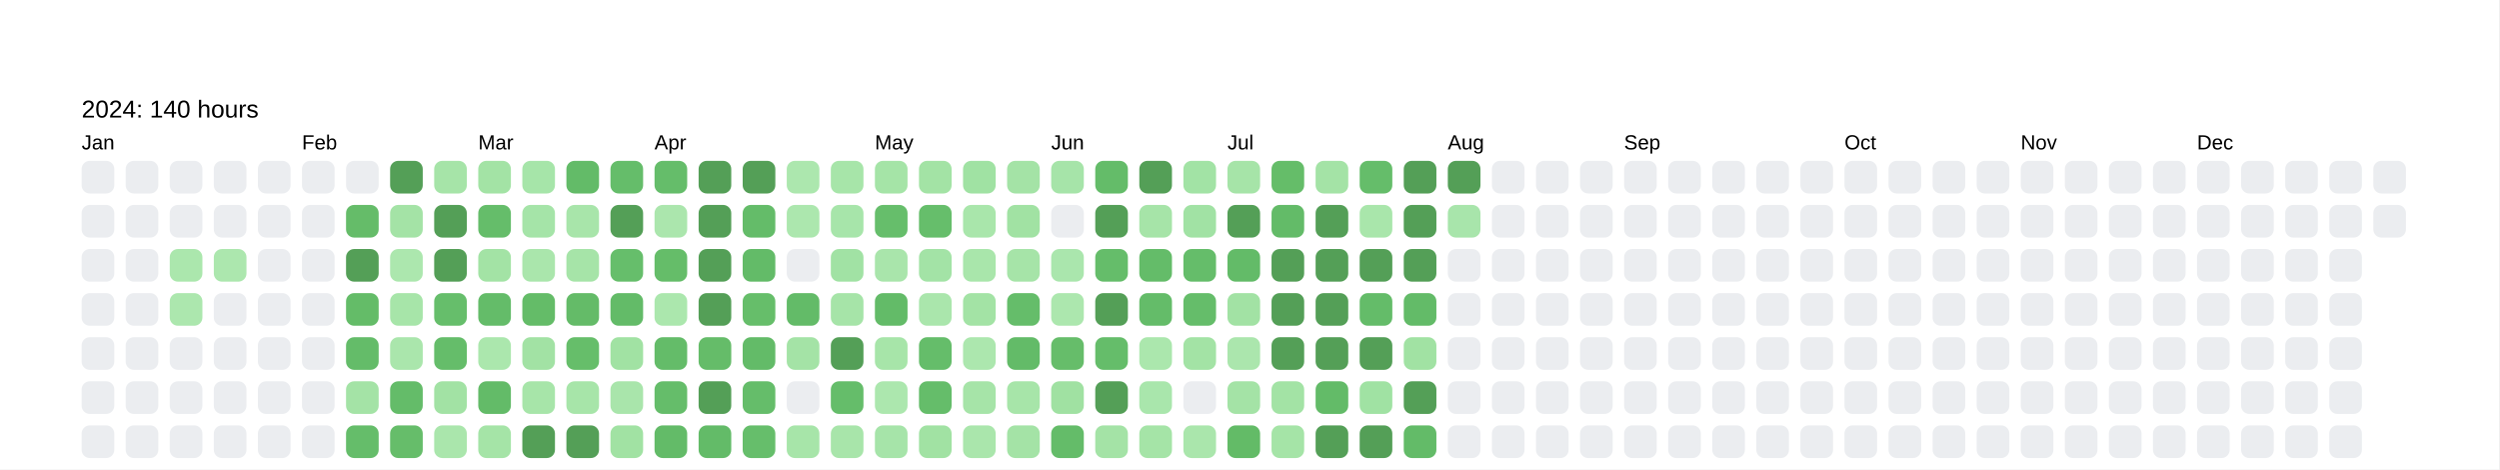
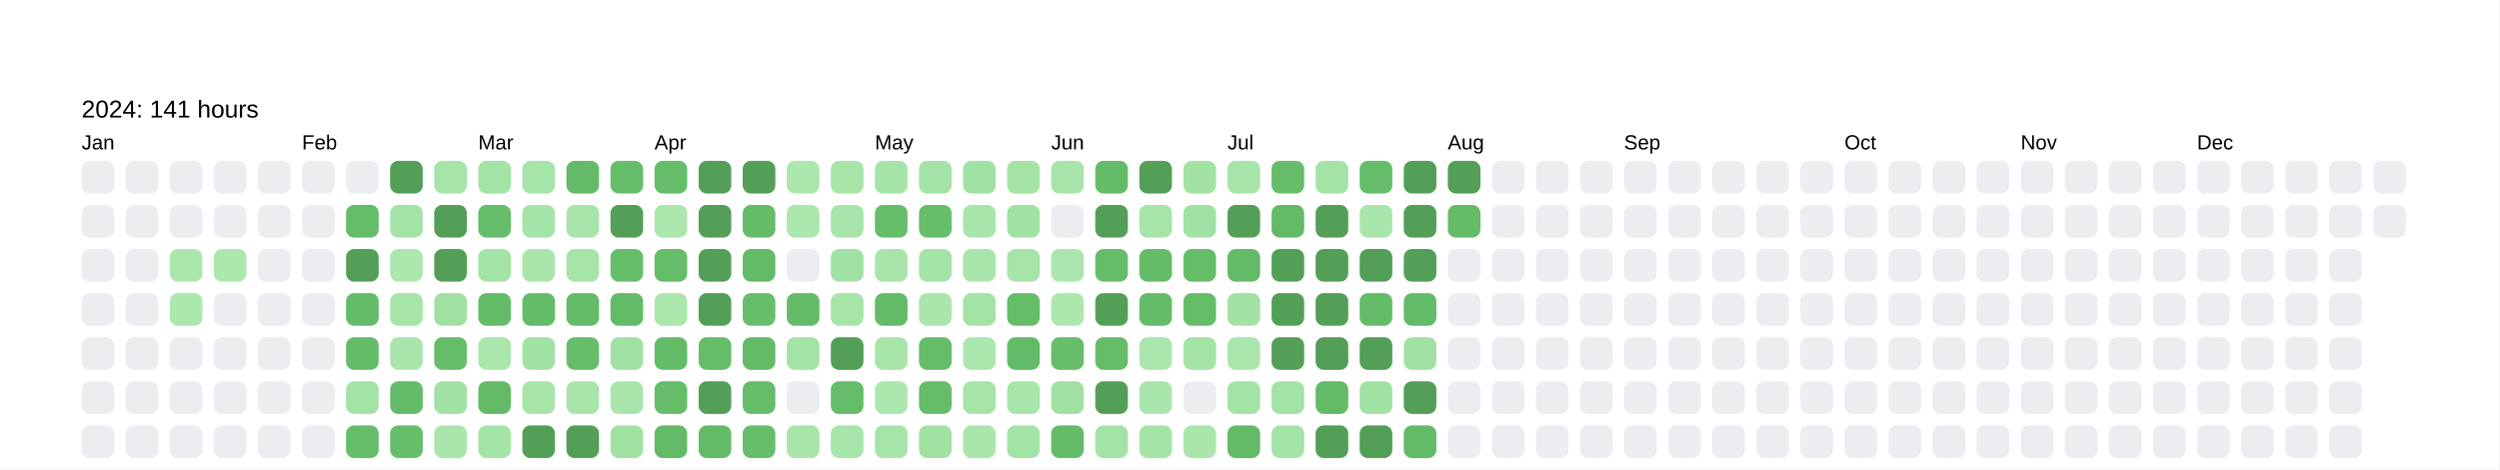
<svg xmlns="http://www.w3.org/2000/svg" baseProfile="full" height="57.5mm" version="1.1" viewBox="0,0,306.2,57.5" width="306.2mm">
  <defs />
  <rect fill="#FFFFFF" height="57.5" width="306.2" x="0" y="0" />
  <text fill="#000000" style="font-size:6px; font-family:Arial; font-weight:bold;" x="10" y="10" />
-   <text fill="#000000" style="font-size:3px; font-family:Arial;" x="10" y="14.4">2024: 140 hours</text>
+   <text fill="#000000" style="font-size:3px; font-family:Arial;" x="10" y="14.4">2024: 141 hours</text>
  <text fill="#000000" style="font-size:2.5px; font-family:Arial" x="10" y="18.3">Jan</text>
  <rect fill="#EBEDF0" height="4" rx="1" ry="1" width="4" x="10" y="19.7" />
  <rect fill="#EBEDF0" height="4" rx="1" ry="1" width="4" x="10" y="25.1" />
  <rect fill="#EBEDF0" height="4" rx="1" ry="1" width="4" x="10" y="30.5" />
  <rect fill="#EBEDF0" height="4" rx="1" ry="1" width="4" x="10" y="35.9" />
  <rect fill="#EBEDF0" height="4" rx="1" ry="1" width="4" x="10" y="41.3" />
  <rect fill="#EBEDF0" height="4" rx="1" ry="1" width="4" x="10" y="46.7" />
  <rect fill="#EBEDF0" height="4" rx="1" ry="1" width="4" x="10" y="52.1" />
  <rect fill="#EBEDF0" height="4" rx="1" ry="1" width="4" x="15.4" y="19.7" />
  <rect fill="#EBEDF0" height="4" rx="1" ry="1" width="4" x="15.4" y="25.1" />
  <rect fill="#EBEDF0" height="4" rx="1" ry="1" width="4" x="15.4" y="30.5" />
  <rect fill="#EBEDF0" height="4" rx="1" ry="1" width="4" x="15.4" y="35.9" />
  <rect fill="#EBEDF0" height="4" rx="1" ry="1" width="4" x="15.4" y="41.3" />
  <rect fill="#EBEDF0" height="4" rx="1" ry="1" width="4" x="15.4" y="46.7" />
  <rect fill="#EBEDF0" height="4" rx="1" ry="1" width="4" x="15.4" y="52.1" />
  <rect fill="#EBEDF0" height="4" rx="1" ry="1" width="4" x="20.8" y="19.7" />
  <rect fill="#EBEDF0" height="4" rx="1" ry="1" width="4" x="20.8" y="25.1" />
  <rect fill="#abe7ad" height="4" rx="1" ry="1" width="4" x="20.8" y="30.5" />
  <rect fill="#ace7ae" height="4" rx="1" ry="1" width="4" x="20.8" y="35.9" />
  <rect fill="#EBEDF0" height="4" rx="1" ry="1" width="4" x="20.8" y="41.3" />
  <rect fill="#EBEDF0" height="4" rx="1" ry="1" width="4" x="20.8" y="46.7" />
  <rect fill="#EBEDF0" height="4" rx="1" ry="1" width="4" x="20.8" y="52.1" />
  <rect fill="#EBEDF0" height="4" rx="1" ry="1" width="4" x="26.2" y="19.7" />
  <rect fill="#EBEDF0" height="4" rx="1" ry="1" width="4" x="26.2" y="25.1" />
  <rect fill="#ace7ae" height="4" rx="1" ry="1" width="4" x="26.2" y="30.5" />
  <rect fill="#EBEDF0" height="4" rx="1" ry="1" width="4" x="26.2" y="35.9" />
  <rect fill="#EBEDF0" height="4" rx="1" ry="1" width="4" x="26.2" y="41.3" />
  <rect fill="#EBEDF0" height="4" rx="1" ry="1" width="4" x="26.2" y="46.7" />
  <rect fill="#EBEDF0" height="4" rx="1" ry="1" width="4" x="26.2" y="52.1" />
  <rect fill="#EBEDF0" height="4" rx="1" ry="1" width="4" x="31.6" y="19.7" />
  <rect fill="#EBEDF0" height="4" rx="1" ry="1" width="4" x="31.6" y="25.1" />
  <rect fill="#EBEDF0" height="4" rx="1" ry="1" width="4" x="31.6" y="30.5" />
  <rect fill="#EBEDF0" height="4" rx="1" ry="1" width="4" x="31.6" y="35.9" />
  <rect fill="#EBEDF0" height="4" rx="1" ry="1" width="4" x="31.6" y="41.3" />
  <rect fill="#EBEDF0" height="4" rx="1" ry="1" width="4" x="31.6" y="46.7" />
  <rect fill="#EBEDF0" height="4" rx="1" ry="1" width="4" x="31.6" y="52.1" />
  <text fill="#000000" style="font-size:2.5px; font-family:Arial" x="37.0" y="18.3">Feb</text>
  <rect fill="#EBEDF0" height="4" rx="1" ry="1" width="4" x="37.0" y="19.7" />
  <rect fill="#EBEDF0" height="4" rx="1" ry="1" width="4" x="37.0" y="25.1" />
  <rect fill="#EBEDF0" height="4" rx="1" ry="1" width="4" x="37.0" y="30.5" />
  <rect fill="#EBEDF0" height="4" rx="1" ry="1" width="4" x="37.0" y="35.9" />
  <rect fill="#EBEDF0" height="4" rx="1" ry="1" width="4" x="37.0" y="41.3" />
  <rect fill="#EBEDF0" height="4" rx="1" ry="1" width="4" x="37.0" y="46.7" />
  <rect fill="#EBEDF0" height="4" rx="1" ry="1" width="4" x="37.0" y="52.1" />
  <rect fill="#EBEDF0" height="4" rx="1" ry="1" width="4" x="42.4" y="19.7" />
  <rect fill="#65bc69" height="4" rx="1" ry="1" width="4" x="42.4" y="25.1" />
  <rect fill="#549F57" height="4" rx="1" ry="1" width="4" x="42.4" y="30.5" />
  <rect fill="#64bc68" height="4" rx="1" ry="1" width="4" x="42.4" y="35.9" />
  <rect fill="#64bc69" height="4" rx="1" ry="1" width="4" x="42.4" y="41.3" />
  <rect fill="#a4e3a6" height="4" rx="1" ry="1" width="4" x="42.4" y="46.7" />
  <rect fill="#65bd6a" height="4" rx="1" ry="1" width="4" x="42.4" y="52.1" />
  <rect fill="#549F57" height="4" rx="1" ry="1" width="4" x="47.8" y="19.7" />
  <rect fill="#a4e3a6" height="4" rx="1" ry="1" width="4" x="47.8" y="25.1" />
  <rect fill="#ace7ae" height="4" rx="1" ry="1" width="4" x="47.8" y="30.5" />
  <rect fill="#a7e5a9" height="4" rx="1" ry="1" width="4" x="47.8" y="35.9" />
  <rect fill="#aae6ac" height="4" rx="1" ry="1" width="4" x="47.8" y="41.3" />
  <rect fill="#64bc69" height="4" rx="1" ry="1" width="4" x="47.8" y="46.7" />
  <rect fill="#66bd6a" height="4" rx="1" ry="1" width="4" x="47.8" y="52.1" />
  <rect fill="#a6e4a8" height="4" rx="1" ry="1" width="4" x="53.2" y="19.7" />
  <rect fill="#549F57" height="4" rx="1" ry="1" width="4" x="53.2" y="25.1" />
  <rect fill="#549F57" height="4" rx="1" ry="1" width="4" x="53.2" y="30.5" />
-   <rect fill="#66be6b" height="4" rx="1" ry="1" width="4" x="53.2" y="35.9" />
+   <rect fill="#a0e1a2" height="4" rx="1" ry="1" width="4" x="53.2" y="35.9" />
  <rect fill="#65bd6a" height="4" rx="1" ry="1" width="4" x="53.2" y="41.3" />
  <rect fill="#a2e2a4" height="4" rx="1" ry="1" width="4" x="53.2" y="46.7" />
  <rect fill="#aae6ac" height="4" rx="1" ry="1" width="4" x="53.2" y="52.1" />
  <text fill="#000000" style="font-size:2.5px; font-family:Arial" x="58.6" y="18.3">Mar</text>
  <rect fill="#a3e3a5" height="4" rx="1" ry="1" width="4" x="58.6" y="19.7" />
  <rect fill="#65bd6a" height="4" rx="1" ry="1" width="4" x="58.6" y="25.1" />
  <rect fill="#a3e3a5" height="4" rx="1" ry="1" width="4" x="58.6" y="30.5" />
  <rect fill="#64bc69" height="4" rx="1" ry="1" width="4" x="58.6" y="35.9" />
  <rect fill="#abe7ad" height="4" rx="1" ry="1" width="4" x="58.6" y="41.3" />
  <rect fill="#63bb68" height="4" rx="1" ry="1" width="4" x="58.6" y="46.7" />
  <rect fill="#a5e4a7" height="4" rx="1" ry="1" width="4" x="58.6" y="52.1" />
  <rect fill="#a6e5a9" height="4" rx="1" ry="1" width="4" x="64" y="19.7" />
  <rect fill="#a5e4a8" height="4" rx="1" ry="1" width="4" x="64" y="25.1" />
  <rect fill="#aae6ac" height="4" rx="1" ry="1" width="4" x="64" y="30.5" />
  <rect fill="#64bc68" height="4" rx="1" ry="1" width="4" x="64" y="35.9" />
  <rect fill="#a2e2a4" height="4" rx="1" ry="1" width="4" x="64" y="41.3" />
  <rect fill="#a7e5a9" height="4" rx="1" ry="1" width="4" x="64" y="46.7" />
  <rect fill="#549F57" height="4" rx="1" ry="1" width="4" x="64" y="52.1" />
  <rect fill="#63bb68" height="4" rx="1" ry="1" width="4" x="69.4" y="19.7" />
  <rect fill="#a8e5aa" height="4" rx="1" ry="1" width="4" x="69.4" y="25.1" />
  <rect fill="#a6e4a8" height="4" rx="1" ry="1" width="4" x="69.4" y="30.5" />
  <rect fill="#64bb68" height="4" rx="1" ry="1" width="4" x="69.4" y="35.9" />
  <rect fill="#66be6a" height="4" rx="1" ry="1" width="4" x="69.4" y="41.3" />
  <rect fill="#a7e5a9" height="4" rx="1" ry="1" width="4" x="69.4" y="46.7" />
  <rect fill="#549F57" height="4" rx="1" ry="1" width="4" x="69.4" y="52.1" />
  <rect fill="#65bd6a" height="4" rx="1" ry="1" width="4" x="74.8" y="19.7" />
  <rect fill="#549F57" height="4" rx="1" ry="1" width="4" x="74.8" y="25.1" />
  <rect fill="#66be6b" height="4" rx="1" ry="1" width="4" x="74.8" y="30.5" />
  <rect fill="#63bb68" height="4" rx="1" ry="1" width="4" x="74.8" y="35.9" />
  <rect fill="#a1e2a3" height="4" rx="1" ry="1" width="4" x="74.8" y="41.3" />
  <rect fill="#a9e5ab" height="4" rx="1" ry="1" width="4" x="74.8" y="46.7" />
  <rect fill="#a1e2a3" height="4" rx="1" ry="1" width="4" x="74.8" y="52.1" />
  <text fill="#000000" style="font-size:2.5px; font-family:Arial" x="80.2" y="18.3">Apr</text>
  <rect fill="#65bd6a" height="4" rx="1" ry="1" width="4" x="80.2" y="19.7" />
  <rect fill="#abe6ad" height="4" rx="1" ry="1" width="4" x="80.2" y="25.1" />
  <rect fill="#65bd69" height="4" rx="1" ry="1" width="4" x="80.2" y="30.5" />
  <rect fill="#abe7ad" height="4" rx="1" ry="1" width="4" x="80.2" y="35.9" />
  <rect fill="#64bc69" height="4" rx="1" ry="1" width="4" x="80.2" y="41.3" />
  <rect fill="#65bd6a" height="4" rx="1" ry="1" width="4" x="80.2" y="46.7" />
  <rect fill="#63bb68" height="4" rx="1" ry="1" width="4" x="80.2" y="52.1" />
  <rect fill="#549F57" height="4" rx="1" ry="1" width="4" x="85.6" y="19.7" />
  <rect fill="#549F57" height="4" rx="1" ry="1" width="4" x="85.6" y="25.1" />
  <rect fill="#549F57" height="4" rx="1" ry="1" width="4" x="85.6" y="30.5" />
  <rect fill="#549F57" height="4" rx="1" ry="1" width="4" x="85.6" y="35.9" />
  <rect fill="#65bc69" height="4" rx="1" ry="1" width="4" x="85.6" y="41.3" />
  <rect fill="#549F57" height="4" rx="1" ry="1" width="4" x="85.6" y="46.7" />
  <rect fill="#63bb68" height="4" rx="1" ry="1" width="4" x="85.6" y="52.1" />
  <rect fill="#549F57" height="4" rx="1" ry="1" width="4" x="91" y="19.7" />
  <rect fill="#64bc69" height="4" rx="1" ry="1" width="4" x="91" y="25.1" />
  <rect fill="#63bb68" height="4" rx="1" ry="1" width="4" x="91" y="30.5" />
  <rect fill="#66be6a" height="4" rx="1" ry="1" width="4" x="91" y="35.9" />
  <rect fill="#63bb68" height="4" rx="1" ry="1" width="4" x="91" y="41.3" />
  <rect fill="#65bd6a" height="4" rx="1" ry="1" width="4" x="91" y="46.7" />
  <rect fill="#66be6b" height="4" rx="1" ry="1" width="4" x="91" y="52.1" />
  <rect fill="#ace7ae" height="4" rx="1" ry="1" width="4" x="96.4" y="19.7" />
  <rect fill="#ace7ae" height="4" rx="1" ry="1" width="4" x="96.4" y="25.1" />
  <rect fill="#EBEDF0" height="4" rx="1" ry="1" width="4" x="96.4" y="30.5" />
  <rect fill="#63bb68" height="4" rx="1" ry="1" width="4" x="96.4" y="35.9" />
  <rect fill="#a4e3a6" height="4" rx="1" ry="1" width="4" x="96.4" y="41.3" />
  <rect fill="#EBEDF0" height="4" rx="1" ry="1" width="4" x="96.4" y="46.7" />
  <rect fill="#a7e5a9" height="4" rx="1" ry="1" width="4" x="96.4" y="52.1" />
  <rect fill="#a7e5a9" height="4" rx="1" ry="1" width="4" x="101.8" y="19.7" />
  <rect fill="#a7e5aa" height="4" rx="1" ry="1" width="4" x="101.8" y="25.1" />
  <rect fill="#a1e2a4" height="4" rx="1" ry="1" width="4" x="101.8" y="30.5" />
  <rect fill="#a6e4a8" height="4" rx="1" ry="1" width="4" x="101.8" y="35.9" />
  <rect fill="#549F57" height="4" rx="1" ry="1" width="4" x="101.8" y="41.3" />
  <rect fill="#65bd6a" height="4" rx="1" ry="1" width="4" x="101.8" y="46.7" />
  <rect fill="#a8e5aa" height="4" rx="1" ry="1" width="4" x="101.8" y="52.1" />
  <text fill="#000000" style="font-size:2.5px; font-family:Arial" x="107.2" y="18.3">May</text>
  <rect fill="#a5e4a7" height="4" rx="1" ry="1" width="4" x="107.2" y="19.7" />
  <rect fill="#66be6b" height="4" rx="1" ry="1" width="4" x="107.2" y="25.1" />
  <rect fill="#a9e5ab" height="4" rx="1" ry="1" width="4" x="107.2" y="30.5" />
  <rect fill="#63bb68" height="4" rx="1" ry="1" width="4" x="107.2" y="35.9" />
  <rect fill="#a7e5a9" height="4" rx="1" ry="1" width="4" x="107.2" y="41.3" />
  <rect fill="#ace7ae" height="4" rx="1" ry="1" width="4" x="107.2" y="46.7" />
  <rect fill="#a6e4a9" height="4" rx="1" ry="1" width="4" x="107.2" y="52.1" />
  <rect fill="#a3e3a5" height="4" rx="1" ry="1" width="4" x="112.6" y="19.7" />
  <rect fill="#66be6b" height="4" rx="1" ry="1" width="4" x="112.6" y="25.1" />
  <rect fill="#a3e3a6" height="4" rx="1" ry="1" width="4" x="112.6" y="30.5" />
  <rect fill="#aae6ac" height="4" rx="1" ry="1" width="4" x="112.6" y="35.9" />
  <rect fill="#65bd6a" height="4" rx="1" ry="1" width="4" x="112.6" y="41.3" />
  <rect fill="#65bd6a" height="4" rx="1" ry="1" width="4" x="112.6" y="46.7" />
  <rect fill="#a1e2a3" height="4" rx="1" ry="1" width="4" x="112.6" y="52.1" />
  <rect fill="#a0e2a3" height="4" rx="1" ry="1" width="4" x="118" y="19.7" />
  <rect fill="#a9e6ab" height="4" rx="1" ry="1" width="4" x="118" y="25.1" />
  <rect fill="#a9e6ab" height="4" rx="1" ry="1" width="4" x="118" y="30.5" />
  <rect fill="#a3e3a5" height="4" rx="1" ry="1" width="4" x="118" y="35.9" />
  <rect fill="#ace7ae" height="4" rx="1" ry="1" width="4" x="118" y="41.3" />
  <rect fill="#a6e4a8" height="4" rx="1" ry="1" width="4" x="118" y="46.7" />
  <rect fill="#aae6ac" height="4" rx="1" ry="1" width="4" x="118" y="52.1" />
  <rect fill="#a4e3a6" height="4" rx="1" ry="1" width="4" x="123.4" y="19.7" />
  <rect fill="#a1e2a3" height="4" rx="1" ry="1" width="4" x="123.4" y="25.1" />
  <rect fill="#a6e4a8" height="4" rx="1" ry="1" width="4" x="123.4" y="30.5" />
  <rect fill="#65bd6a" height="4" rx="1" ry="1" width="4" x="123.4" y="35.9" />
  <rect fill="#63bb68" height="4" rx="1" ry="1" width="4" x="123.4" y="41.3" />
  <rect fill="#a7e5a9" height="4" rx="1" ry="1" width="4" x="123.4" y="46.7" />
  <rect fill="#a4e3a6" height="4" rx="1" ry="1" width="4" x="123.4" y="52.1" />
  <text fill="#000000" style="font-size:2.5px; font-family:Arial" x="128.8" y="18.3">Jun</text>
  <rect fill="#a6e4a9" height="4" rx="1" ry="1" width="4" x="128.8" y="19.7" />
  <rect fill="#EBEDF0" height="4" rx="1" ry="1" width="4" x="128.8" y="25.1" />
  <rect fill="#aae6ad" height="4" rx="1" ry="1" width="4" x="128.8" y="30.5" />
  <rect fill="#ace7ae" height="4" rx="1" ry="1" width="4" x="128.8" y="35.9" />
  <rect fill="#66bd6a" height="4" rx="1" ry="1" width="4" x="128.8" y="41.3" />
  <rect fill="#a0e1a2" height="4" rx="1" ry="1" width="4" x="128.8" y="46.7" />
  <rect fill="#64bc69" height="4" rx="1" ry="1" width="4" x="128.8" y="52.1" />
  <rect fill="#64bc69" height="4" rx="1" ry="1" width="4" x="134.2" y="19.7" />
  <rect fill="#549F57" height="4" rx="1" ry="1" width="4" x="134.2" y="25.1" />
  <rect fill="#65bd6a" height="4" rx="1" ry="1" width="4" x="134.2" y="30.5" />
  <rect fill="#549F57" height="4" rx="1" ry="1" width="4" x="134.2" y="35.9" />
  <rect fill="#65bd6a" height="4" rx="1" ry="1" width="4" x="134.2" y="41.3" />
  <rect fill="#549F57" height="4" rx="1" ry="1" width="4" x="134.2" y="46.7" />
  <rect fill="#a4e3a6" height="4" rx="1" ry="1" width="4" x="134.2" y="52.1" />
  <rect fill="#549F57" height="4" rx="1" ry="1" width="4" x="139.6" y="19.7" />
  <rect fill="#a6e4a8" height="4" rx="1" ry="1" width="4" x="139.6" y="25.1" />
  <rect fill="#64bc69" height="4" rx="1" ry="1" width="4" x="139.6" y="30.5" />
  <rect fill="#64bc69" height="4" rx="1" ry="1" width="4" x="139.6" y="35.9" />
  <rect fill="#abe7ad" height="4" rx="1" ry="1" width="4" x="139.6" y="41.3" />
  <rect fill="#a9e6ac" height="4" rx="1" ry="1" width="4" x="139.6" y="46.7" />
  <rect fill="#a5e4a7" height="4" rx="1" ry="1" width="4" x="139.6" y="52.1" />
  <rect fill="#a2e3a5" height="4" rx="1" ry="1" width="4" x="145" y="19.7" />
  <rect fill="#a1e2a4" height="4" rx="1" ry="1" width="4" x="145" y="25.1" />
  <rect fill="#65bd6a" height="4" rx="1" ry="1" width="4" x="145" y="30.5" />
  <rect fill="#65bd6a" height="4" rx="1" ry="1" width="4" x="145" y="35.9" />
  <rect fill="#a3e3a5" height="4" rx="1" ry="1" width="4" x="145" y="41.3" />
  <rect fill="#EBEDF0" height="4" rx="1" ry="1" width="4" x="145" y="46.7" />
  <rect fill="#aae6ac" height="4" rx="1" ry="1" width="4" x="145" y="52.1" />
  <text fill="#000000" style="font-size:2.5px; font-family:Arial" x="150.4" y="18.3">Jul</text>
  <rect fill="#a6e4a8" height="4" rx="1" ry="1" width="4" x="150.4" y="19.7" />
  <rect fill="#549F57" height="4" rx="1" ry="1" width="4" x="150.4" y="25.1" />
  <rect fill="#63bb68" height="4" rx="1" ry="1" width="4" x="150.4" y="30.5" />
  <rect fill="#a2e2a4" height="4" rx="1" ry="1" width="4" x="150.4" y="35.9" />
  <rect fill="#abe6ad" height="4" rx="1" ry="1" width="4" x="150.4" y="41.3" />
  <rect fill="#a4e3a6" height="4" rx="1" ry="1" width="4" x="150.4" y="46.7" />
  <rect fill="#63bb67" height="4" rx="1" ry="1" width="4" x="150.4" y="52.1" />
  <rect fill="#65bd69" height="4" rx="1" ry="1" width="4" x="155.8" y="19.7" />
  <rect fill="#63bb68" height="4" rx="1" ry="1" width="4" x="155.8" y="25.1" />
  <rect fill="#549F57" height="4" rx="1" ry="1" width="4" x="155.8" y="30.5" />
  <rect fill="#549F57" height="4" rx="1" ry="1" width="4" x="155.8" y="35.9" />
  <rect fill="#549F57" height="4" rx="1" ry="1" width="4" x="155.8" y="41.3" />
  <rect fill="#a3e3a5" height="4" rx="1" ry="1" width="4" x="155.8" y="46.7" />
  <rect fill="#a5e4a7" height="4" rx="1" ry="1" width="4" x="155.8" y="52.1" />
  <rect fill="#a4e3a6" height="4" rx="1" ry="1" width="4" x="161.2" y="19.7" />
  <rect fill="#549F57" height="4" rx="1" ry="1" width="4" x="161.2" y="25.1" />
  <rect fill="#549F57" height="4" rx="1" ry="1" width="4" x="161.2" y="30.5" />
  <rect fill="#549F57" height="4" rx="1" ry="1" width="4" x="161.2" y="35.9" />
  <rect fill="#549F57" height="4" rx="1" ry="1" width="4" x="161.2" y="41.3" />
  <rect fill="#63bb68" height="4" rx="1" ry="1" width="4" x="161.2" y="46.7" />
  <rect fill="#549F57" height="4" rx="1" ry="1" width="4" x="161.2" y="52.1" />
  <rect fill="#65bd6a" height="4" rx="1" ry="1" width="4" x="166.6" y="19.7" />
  <rect fill="#a9e6ab" height="4" rx="1" ry="1" width="4" x="166.6" y="25.1" />
  <rect fill="#549F57" height="4" rx="1" ry="1" width="4" x="166.6" y="30.5" />
  <rect fill="#64bc69" height="4" rx="1" ry="1" width="4" x="166.6" y="35.9" />
  <rect fill="#549F57" height="4" rx="1" ry="1" width="4" x="166.6" y="41.3" />
  <rect fill="#a0e2a3" height="4" rx="1" ry="1" width="4" x="166.6" y="46.7" />
  <rect fill="#549F57" height="4" rx="1" ry="1" width="4" x="166.6" y="52.1" />
  <rect fill="#549F57" height="4" rx="1" ry="1" width="4" x="172" y="19.7" />
  <rect fill="#549F57" height="4" rx="1" ry="1" width="4" x="172" y="25.1" />
  <rect fill="#549F57" height="4" rx="1" ry="1" width="4" x="172" y="30.5" />
  <rect fill="#63bb68" height="4" rx="1" ry="1" width="4" x="172" y="35.9" />
  <rect fill="#a1e2a3" height="4" rx="1" ry="1" width="4" x="172" y="41.3" />
  <rect fill="#549F57" height="4" rx="1" ry="1" width="4" x="172" y="46.7" />
  <rect fill="#63bb68" height="4" rx="1" ry="1" width="4" x="172" y="52.1" />
  <text fill="#000000" style="font-size:2.5px; font-family:Arial" x="177.4" y="18.3">Aug</text>
  <rect fill="#549F57" height="4" rx="1" ry="1" width="4" x="177.4" y="19.7" />
-   <rect fill="#a8e5ab" height="4" rx="1" ry="1" width="4" x="177.4" y="25.1" />
+   <rect fill="#64bc69" height="4" rx="1" ry="1" width="4" x="177.4" y="25.1" />
  <rect fill="#EBEDF0" height="4" rx="1" ry="1" width="4" x="177.4" y="30.5" />
  <rect fill="#EBEDF0" height="4" rx="1" ry="1" width="4" x="177.4" y="35.9" />
  <rect fill="#EBEDF0" height="4" rx="1" ry="1" width="4" x="177.4" y="41.3" />
  <rect fill="#EBEDF0" height="4" rx="1" ry="1" width="4" x="177.4" y="46.7" />
  <rect fill="#EBEDF0" height="4" rx="1" ry="1" width="4" x="177.4" y="52.1" />
  <rect fill="#EBEDF0" height="4" rx="1" ry="1" width="4" x="182.8" y="19.7" />
  <rect fill="#EBEDF0" height="4" rx="1" ry="1" width="4" x="182.8" y="25.1" />
  <rect fill="#EBEDF0" height="4" rx="1" ry="1" width="4" x="182.8" y="30.5" />
  <rect fill="#EBEDF0" height="4" rx="1" ry="1" width="4" x="182.8" y="35.9" />
  <rect fill="#EBEDF0" height="4" rx="1" ry="1" width="4" x="182.8" y="41.3" />
  <rect fill="#EBEDF0" height="4" rx="1" ry="1" width="4" x="182.8" y="46.7" />
  <rect fill="#EBEDF0" height="4" rx="1" ry="1" width="4" x="182.8" y="52.1" />
  <rect fill="#EBEDF0" height="4" rx="1" ry="1" width="4" x="188.2" y="19.7" />
  <rect fill="#EBEDF0" height="4" rx="1" ry="1" width="4" x="188.2" y="25.1" />
  <rect fill="#EBEDF0" height="4" rx="1" ry="1" width="4" x="188.2" y="30.5" />
  <rect fill="#EBEDF0" height="4" rx="1" ry="1" width="4" x="188.2" y="35.9" />
  <rect fill="#EBEDF0" height="4" rx="1" ry="1" width="4" x="188.2" y="41.3" />
  <rect fill="#EBEDF0" height="4" rx="1" ry="1" width="4" x="188.2" y="46.7" />
  <rect fill="#EBEDF0" height="4" rx="1" ry="1" width="4" x="188.2" y="52.1" />
  <rect fill="#EBEDF0" height="4" rx="1" ry="1" width="4" x="193.6" y="19.7" />
  <rect fill="#EBEDF0" height="4" rx="1" ry="1" width="4" x="193.6" y="25.1" />
  <rect fill="#EBEDF0" height="4" rx="1" ry="1" width="4" x="193.6" y="30.5" />
  <rect fill="#EBEDF0" height="4" rx="1" ry="1" width="4" x="193.6" y="35.9" />
  <rect fill="#EBEDF0" height="4" rx="1" ry="1" width="4" x="193.6" y="41.3" />
  <rect fill="#EBEDF0" height="4" rx="1" ry="1" width="4" x="193.6" y="46.7" />
  <rect fill="#EBEDF0" height="4" rx="1" ry="1" width="4" x="193.6" y="52.1" />
  <text fill="#000000" style="font-size:2.5px; font-family:Arial" x="199" y="18.3">Sep</text>
  <rect fill="#EBEDF0" height="4" rx="1" ry="1" width="4" x="199" y="19.7" />
  <rect fill="#EBEDF0" height="4" rx="1" ry="1" width="4" x="199" y="25.1" />
  <rect fill="#EBEDF0" height="4" rx="1" ry="1" width="4" x="199" y="30.5" />
  <rect fill="#EBEDF0" height="4" rx="1" ry="1" width="4" x="199" y="35.9" />
  <rect fill="#EBEDF0" height="4" rx="1" ry="1" width="4" x="199" y="41.3" />
  <rect fill="#EBEDF0" height="4" rx="1" ry="1" width="4" x="199" y="46.7" />
  <rect fill="#EBEDF0" height="4" rx="1" ry="1" width="4" x="199" y="52.1" />
  <rect fill="#EBEDF0" height="4" rx="1" ry="1" width="4" x="204.4" y="19.7" />
  <rect fill="#EBEDF0" height="4" rx="1" ry="1" width="4" x="204.4" y="25.1" />
  <rect fill="#EBEDF0" height="4" rx="1" ry="1" width="4" x="204.4" y="30.5" />
  <rect fill="#EBEDF0" height="4" rx="1" ry="1" width="4" x="204.4" y="35.9" />
  <rect fill="#EBEDF0" height="4" rx="1" ry="1" width="4" x="204.4" y="41.3" />
  <rect fill="#EBEDF0" height="4" rx="1" ry="1" width="4" x="204.4" y="46.7" />
  <rect fill="#EBEDF0" height="4" rx="1" ry="1" width="4" x="204.4" y="52.1" />
  <rect fill="#EBEDF0" height="4" rx="1" ry="1" width="4" x="209.8" y="19.7" />
  <rect fill="#EBEDF0" height="4" rx="1" ry="1" width="4" x="209.8" y="25.1" />
  <rect fill="#EBEDF0" height="4" rx="1" ry="1" width="4" x="209.8" y="30.5" />
  <rect fill="#EBEDF0" height="4" rx="1" ry="1" width="4" x="209.8" y="35.9" />
  <rect fill="#EBEDF0" height="4" rx="1" ry="1" width="4" x="209.8" y="41.3" />
  <rect fill="#EBEDF0" height="4" rx="1" ry="1" width="4" x="209.8" y="46.7" />
  <rect fill="#EBEDF0" height="4" rx="1" ry="1" width="4" x="209.8" y="52.1" />
  <rect fill="#EBEDF0" height="4" rx="1" ry="1" width="4" x="215.2" y="19.7" />
  <rect fill="#EBEDF0" height="4" rx="1" ry="1" width="4" x="215.2" y="25.1" />
  <rect fill="#EBEDF0" height="4" rx="1" ry="1" width="4" x="215.2" y="30.5" />
  <rect fill="#EBEDF0" height="4" rx="1" ry="1" width="4" x="215.2" y="35.9" />
  <rect fill="#EBEDF0" height="4" rx="1" ry="1" width="4" x="215.2" y="41.3" />
  <rect fill="#EBEDF0" height="4" rx="1" ry="1" width="4" x="215.2" y="46.7" />
  <rect fill="#EBEDF0" height="4" rx="1" ry="1" width="4" x="215.2" y="52.1" />
  <rect fill="#EBEDF0" height="4" rx="1" ry="1" width="4" x="220.6" y="19.7" />
  <rect fill="#EBEDF0" height="4" rx="1" ry="1" width="4" x="220.6" y="25.1" />
  <rect fill="#EBEDF0" height="4" rx="1" ry="1" width="4" x="220.6" y="30.5" />
  <rect fill="#EBEDF0" height="4" rx="1" ry="1" width="4" x="220.6" y="35.9" />
  <rect fill="#EBEDF0" height="4" rx="1" ry="1" width="4" x="220.6" y="41.3" />
  <rect fill="#EBEDF0" height="4" rx="1" ry="1" width="4" x="220.6" y="46.7" />
  <rect fill="#EBEDF0" height="4" rx="1" ry="1" width="4" x="220.6" y="52.1" />
  <text fill="#000000" style="font-size:2.5px; font-family:Arial" x="226" y="18.3">Oct</text>
  <rect fill="#EBEDF0" height="4" rx="1" ry="1" width="4" x="226" y="19.7" />
  <rect fill="#EBEDF0" height="4" rx="1" ry="1" width="4" x="226" y="25.1" />
  <rect fill="#EBEDF0" height="4" rx="1" ry="1" width="4" x="226" y="30.5" />
  <rect fill="#EBEDF0" height="4" rx="1" ry="1" width="4" x="226" y="35.9" />
  <rect fill="#EBEDF0" height="4" rx="1" ry="1" width="4" x="226" y="41.3" />
  <rect fill="#EBEDF0" height="4" rx="1" ry="1" width="4" x="226" y="46.7" />
  <rect fill="#EBEDF0" height="4" rx="1" ry="1" width="4" x="226" y="52.1" />
  <rect fill="#EBEDF0" height="4" rx="1" ry="1" width="4" x="231.4" y="19.7" />
  <rect fill="#EBEDF0" height="4" rx="1" ry="1" width="4" x="231.4" y="25.1" />
  <rect fill="#EBEDF0" height="4" rx="1" ry="1" width="4" x="231.4" y="30.5" />
  <rect fill="#EBEDF0" height="4" rx="1" ry="1" width="4" x="231.4" y="35.9" />
  <rect fill="#EBEDF0" height="4" rx="1" ry="1" width="4" x="231.4" y="41.3" />
  <rect fill="#EBEDF0" height="4" rx="1" ry="1" width="4" x="231.4" y="46.7" />
  <rect fill="#EBEDF0" height="4" rx="1" ry="1" width="4" x="231.4" y="52.1" />
  <rect fill="#EBEDF0" height="4" rx="1" ry="1" width="4" x="236.8" y="19.7" />
  <rect fill="#EBEDF0" height="4" rx="1" ry="1" width="4" x="236.8" y="25.1" />
  <rect fill="#EBEDF0" height="4" rx="1" ry="1" width="4" x="236.8" y="30.5" />
  <rect fill="#EBEDF0" height="4" rx="1" ry="1" width="4" x="236.8" y="35.9" />
  <rect fill="#EBEDF0" height="4" rx="1" ry="1" width="4" x="236.8" y="41.3" />
  <rect fill="#EBEDF0" height="4" rx="1" ry="1" width="4" x="236.8" y="46.7" />
  <rect fill="#EBEDF0" height="4" rx="1" ry="1" width="4" x="236.8" y="52.1" />
  <rect fill="#EBEDF0" height="4" rx="1" ry="1" width="4" x="242.2" y="19.7" />
  <rect fill="#EBEDF0" height="4" rx="1" ry="1" width="4" x="242.2" y="25.1" />
  <rect fill="#EBEDF0" height="4" rx="1" ry="1" width="4" x="242.2" y="30.5" />
  <rect fill="#EBEDF0" height="4" rx="1" ry="1" width="4" x="242.2" y="35.9" />
  <rect fill="#EBEDF0" height="4" rx="1" ry="1" width="4" x="242.2" y="41.3" />
  <rect fill="#EBEDF0" height="4" rx="1" ry="1" width="4" x="242.2" y="46.7" />
  <rect fill="#EBEDF0" height="4" rx="1" ry="1" width="4" x="242.2" y="52.1" />
  <text fill="#000000" style="font-size:2.5px; font-family:Arial" x="247.6" y="18.3">Nov</text>
  <rect fill="#EBEDF0" height="4" rx="1" ry="1" width="4" x="247.6" y="19.7" />
  <rect fill="#EBEDF0" height="4" rx="1" ry="1" width="4" x="247.6" y="25.1" />
  <rect fill="#EBEDF0" height="4" rx="1" ry="1" width="4" x="247.6" y="30.5" />
  <rect fill="#EBEDF0" height="4" rx="1" ry="1" width="4" x="247.6" y="35.9" />
  <rect fill="#EBEDF0" height="4" rx="1" ry="1" width="4" x="247.6" y="41.3" />
  <rect fill="#EBEDF0" height="4" rx="1" ry="1" width="4" x="247.6" y="46.7" />
  <rect fill="#EBEDF0" height="4" rx="1" ry="1" width="4" x="247.6" y="52.1" />
  <rect fill="#EBEDF0" height="4" rx="1" ry="1" width="4" x="253" y="19.7" />
  <rect fill="#EBEDF0" height="4" rx="1" ry="1" width="4" x="253" y="25.1" />
  <rect fill="#EBEDF0" height="4" rx="1" ry="1" width="4" x="253" y="30.5" />
  <rect fill="#EBEDF0" height="4" rx="1" ry="1" width="4" x="253" y="35.9" />
  <rect fill="#EBEDF0" height="4" rx="1" ry="1" width="4" x="253" y="41.3" />
  <rect fill="#EBEDF0" height="4" rx="1" ry="1" width="4" x="253" y="46.7" />
  <rect fill="#EBEDF0" height="4" rx="1" ry="1" width="4" x="253" y="52.1" />
  <rect fill="#EBEDF0" height="4" rx="1" ry="1" width="4" x="258.4" y="19.7" />
  <rect fill="#EBEDF0" height="4" rx="1" ry="1" width="4" x="258.4" y="25.1" />
  <rect fill="#EBEDF0" height="4" rx="1" ry="1" width="4" x="258.4" y="30.5" />
  <rect fill="#EBEDF0" height="4" rx="1" ry="1" width="4" x="258.4" y="35.9" />
  <rect fill="#EBEDF0" height="4" rx="1" ry="1" width="4" x="258.4" y="41.3" />
  <rect fill="#EBEDF0" height="4" rx="1" ry="1" width="4" x="258.4" y="46.7" />
  <rect fill="#EBEDF0" height="4" rx="1" ry="1" width="4" x="258.4" y="52.1" />
  <rect fill="#EBEDF0" height="4" rx="1" ry="1" width="4" x="263.8" y="19.7" />
  <rect fill="#EBEDF0" height="4" rx="1" ry="1" width="4" x="263.8" y="25.1" />
  <rect fill="#EBEDF0" height="4" rx="1" ry="1" width="4" x="263.8" y="30.5" />
  <rect fill="#EBEDF0" height="4" rx="1" ry="1" width="4" x="263.8" y="35.9" />
  <rect fill="#EBEDF0" height="4" rx="1" ry="1" width="4" x="263.8" y="41.3" />
  <rect fill="#EBEDF0" height="4" rx="1" ry="1" width="4" x="263.8" y="46.7" />
  <rect fill="#EBEDF0" height="4" rx="1" ry="1" width="4" x="263.8" y="52.1" />
  <text fill="#000000" style="font-size:2.5px; font-family:Arial" x="269.2" y="18.3">Dec</text>
  <rect fill="#EBEDF0" height="4" rx="1" ry="1" width="4" x="269.2" y="19.7" />
  <rect fill="#EBEDF0" height="4" rx="1" ry="1" width="4" x="269.2" y="25.1" />
  <rect fill="#EBEDF0" height="4" rx="1" ry="1" width="4" x="269.2" y="30.5" />
  <rect fill="#EBEDF0" height="4" rx="1" ry="1" width="4" x="269.2" y="35.9" />
  <rect fill="#EBEDF0" height="4" rx="1" ry="1" width="4" x="269.2" y="41.3" />
  <rect fill="#EBEDF0" height="4" rx="1" ry="1" width="4" x="269.2" y="46.7" />
  <rect fill="#EBEDF0" height="4" rx="1" ry="1" width="4" x="269.2" y="52.1" />
  <rect fill="#EBEDF0" height="4" rx="1" ry="1" width="4" x="274.6" y="19.7" />
  <rect fill="#EBEDF0" height="4" rx="1" ry="1" width="4" x="274.6" y="25.1" />
  <rect fill="#EBEDF0" height="4" rx="1" ry="1" width="4" x="274.6" y="30.5" />
  <rect fill="#EBEDF0" height="4" rx="1" ry="1" width="4" x="274.6" y="35.9" />
  <rect fill="#EBEDF0" height="4" rx="1" ry="1" width="4" x="274.6" y="41.3" />
  <rect fill="#EBEDF0" height="4" rx="1" ry="1" width="4" x="274.6" y="46.7" />
  <rect fill="#EBEDF0" height="4" rx="1" ry="1" width="4" x="274.6" y="52.1" />
  <rect fill="#EBEDF0" height="4" rx="1" ry="1" width="4" x="280" y="19.7" />
  <rect fill="#EBEDF0" height="4" rx="1" ry="1" width="4" x="280" y="25.1" />
  <rect fill="#EBEDF0" height="4" rx="1" ry="1" width="4" x="280" y="30.5" />
  <rect fill="#EBEDF0" height="4" rx="1" ry="1" width="4" x="280" y="35.9" />
  <rect fill="#EBEDF0" height="4" rx="1" ry="1" width="4" x="280" y="41.3" />
  <rect fill="#EBEDF0" height="4" rx="1" ry="1" width="4" x="280" y="46.7" />
  <rect fill="#EBEDF0" height="4" rx="1" ry="1" width="4" x="280" y="52.1" />
  <rect fill="#EBEDF0" height="4" rx="1" ry="1" width="4" x="285.4" y="19.7" />
  <rect fill="#EBEDF0" height="4" rx="1" ry="1" width="4" x="285.4" y="25.1" />
  <rect fill="#EBEDF0" height="4" rx="1" ry="1" width="4" x="285.4" y="30.5" />
  <rect fill="#EBEDF0" height="4" rx="1" ry="1" width="4" x="285.4" y="35.9" />
  <rect fill="#EBEDF0" height="4" rx="1" ry="1" width="4" x="285.4" y="41.3" />
  <rect fill="#EBEDF0" height="4" rx="1" ry="1" width="4" x="285.4" y="46.7" />
  <rect fill="#EBEDF0" height="4" rx="1" ry="1" width="4" x="285.4" y="52.1" />
  <rect fill="#EBEDF0" height="4" rx="1" ry="1" width="4" x="290.8" y="19.7" />
  <rect fill="#EBEDF0" height="4" rx="1" ry="1" width="4" x="290.8" y="25.1" />
</svg>
